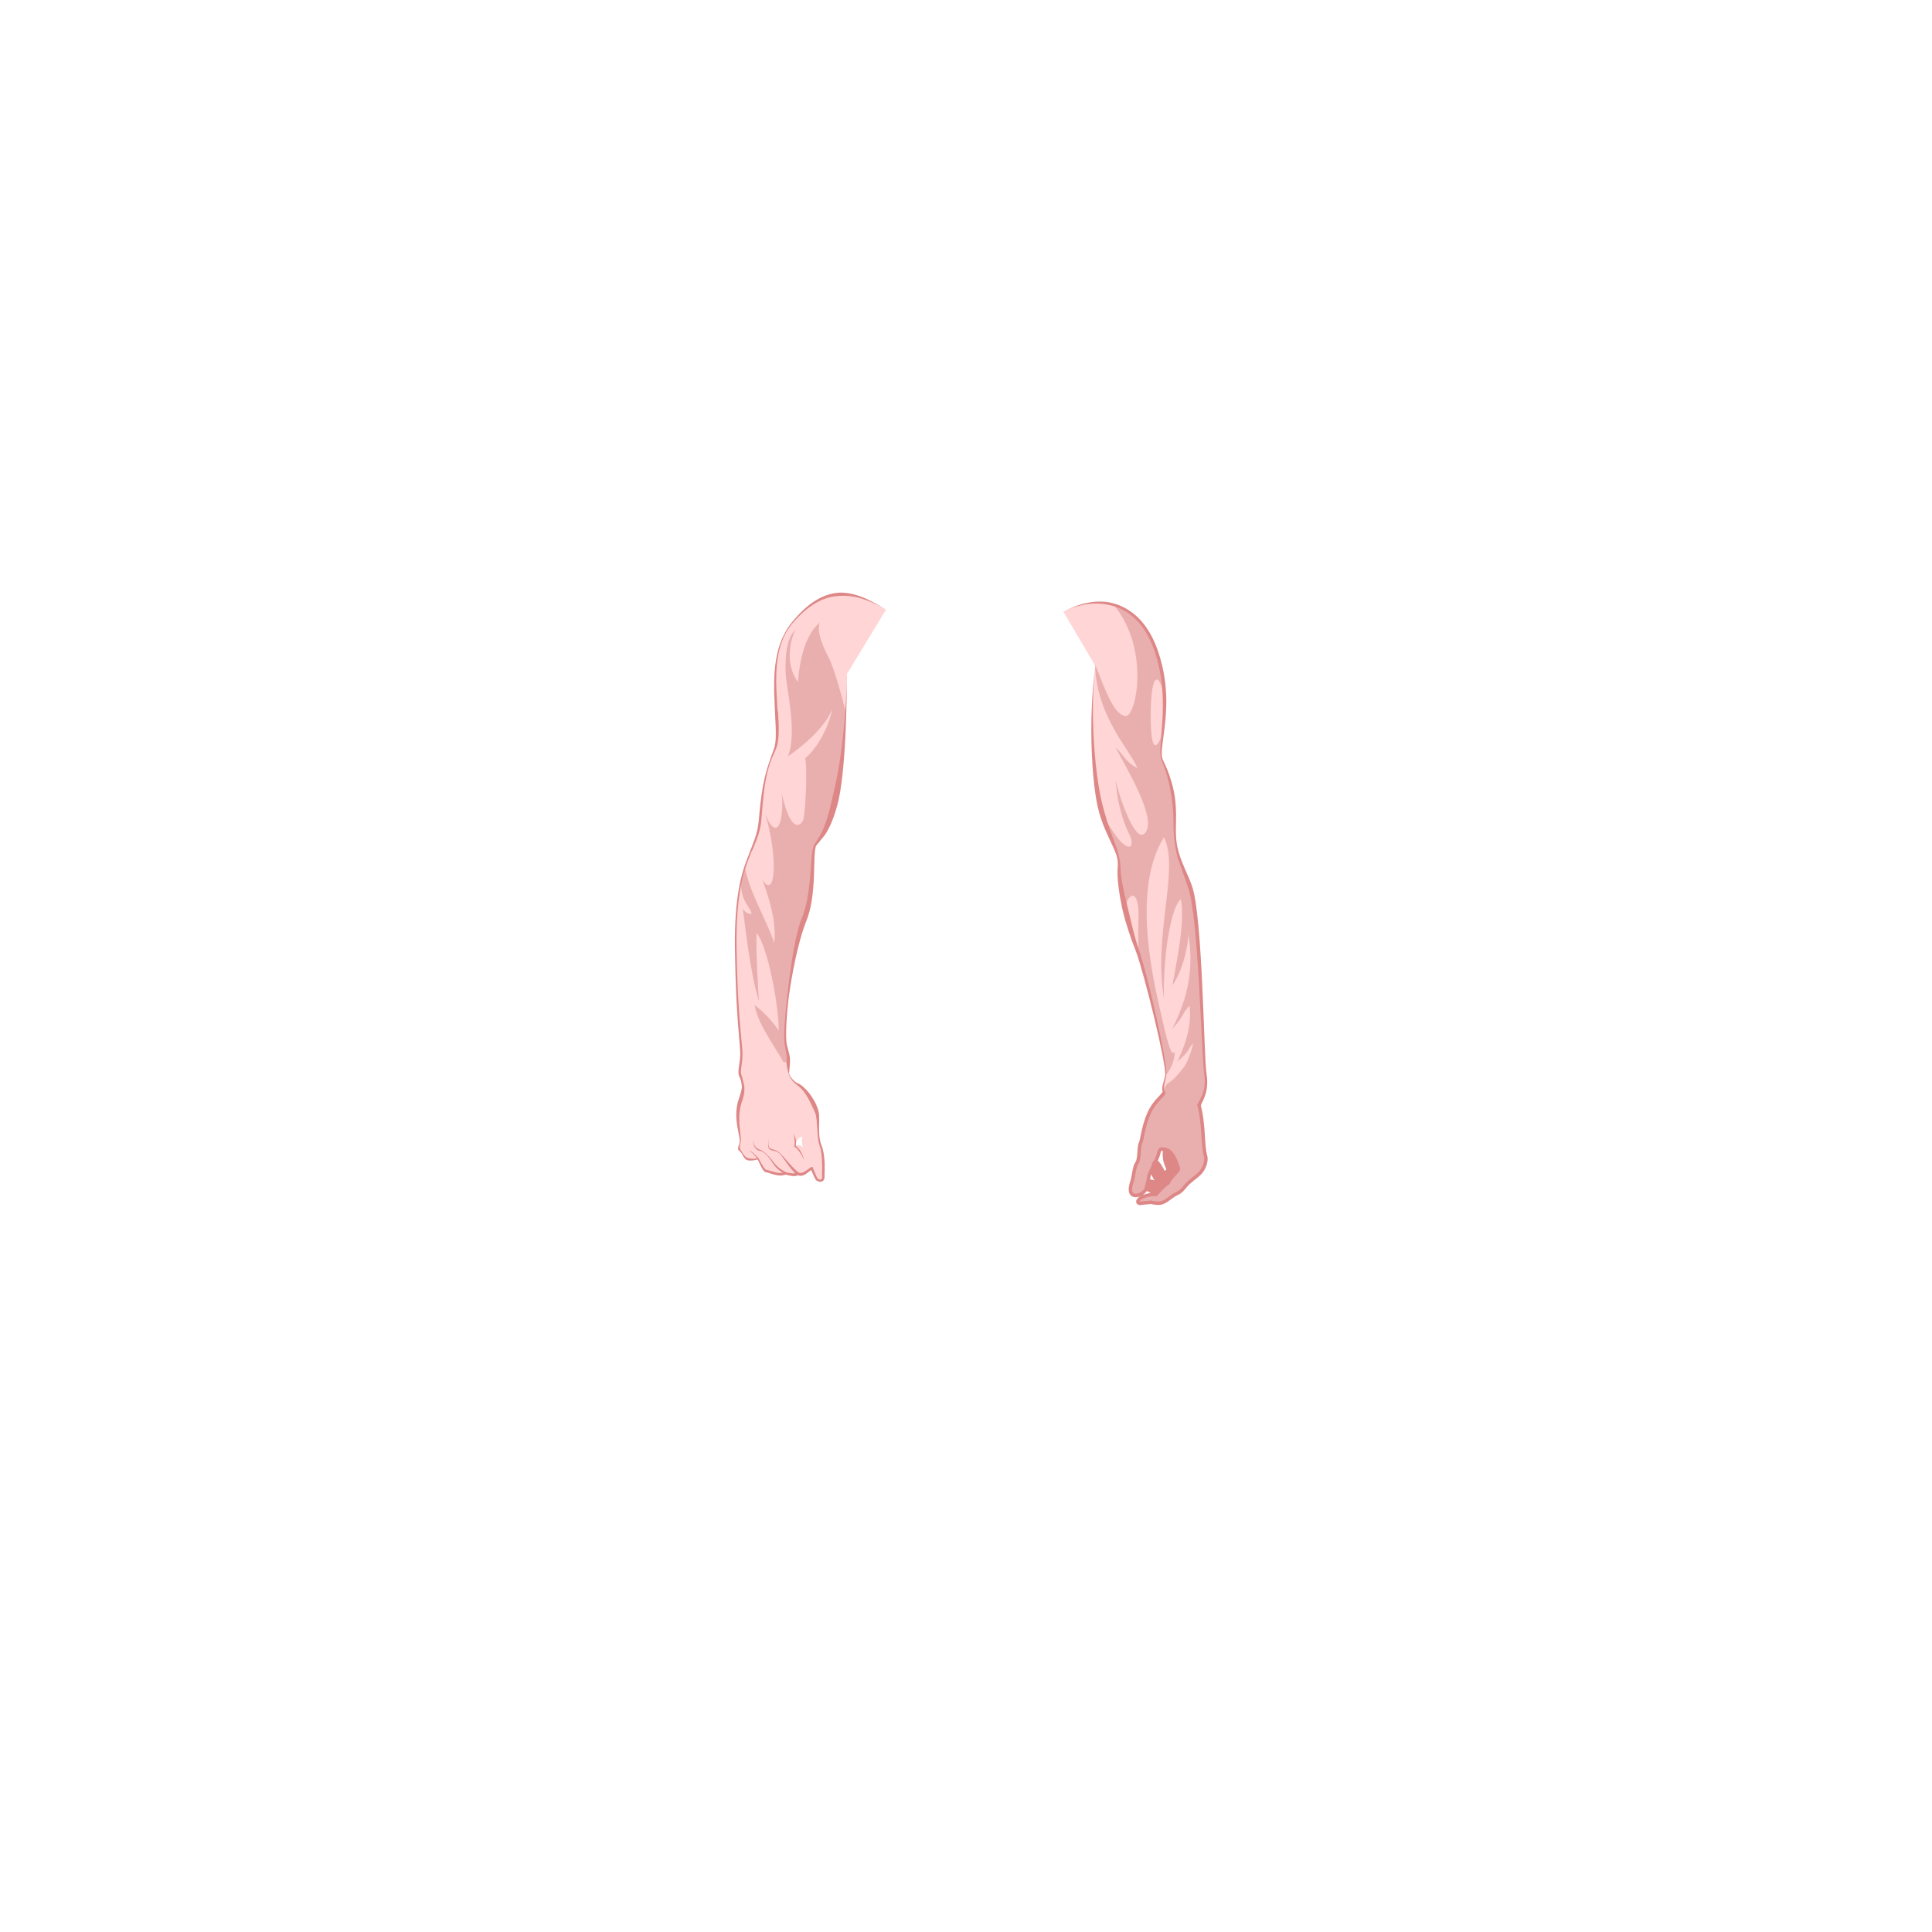
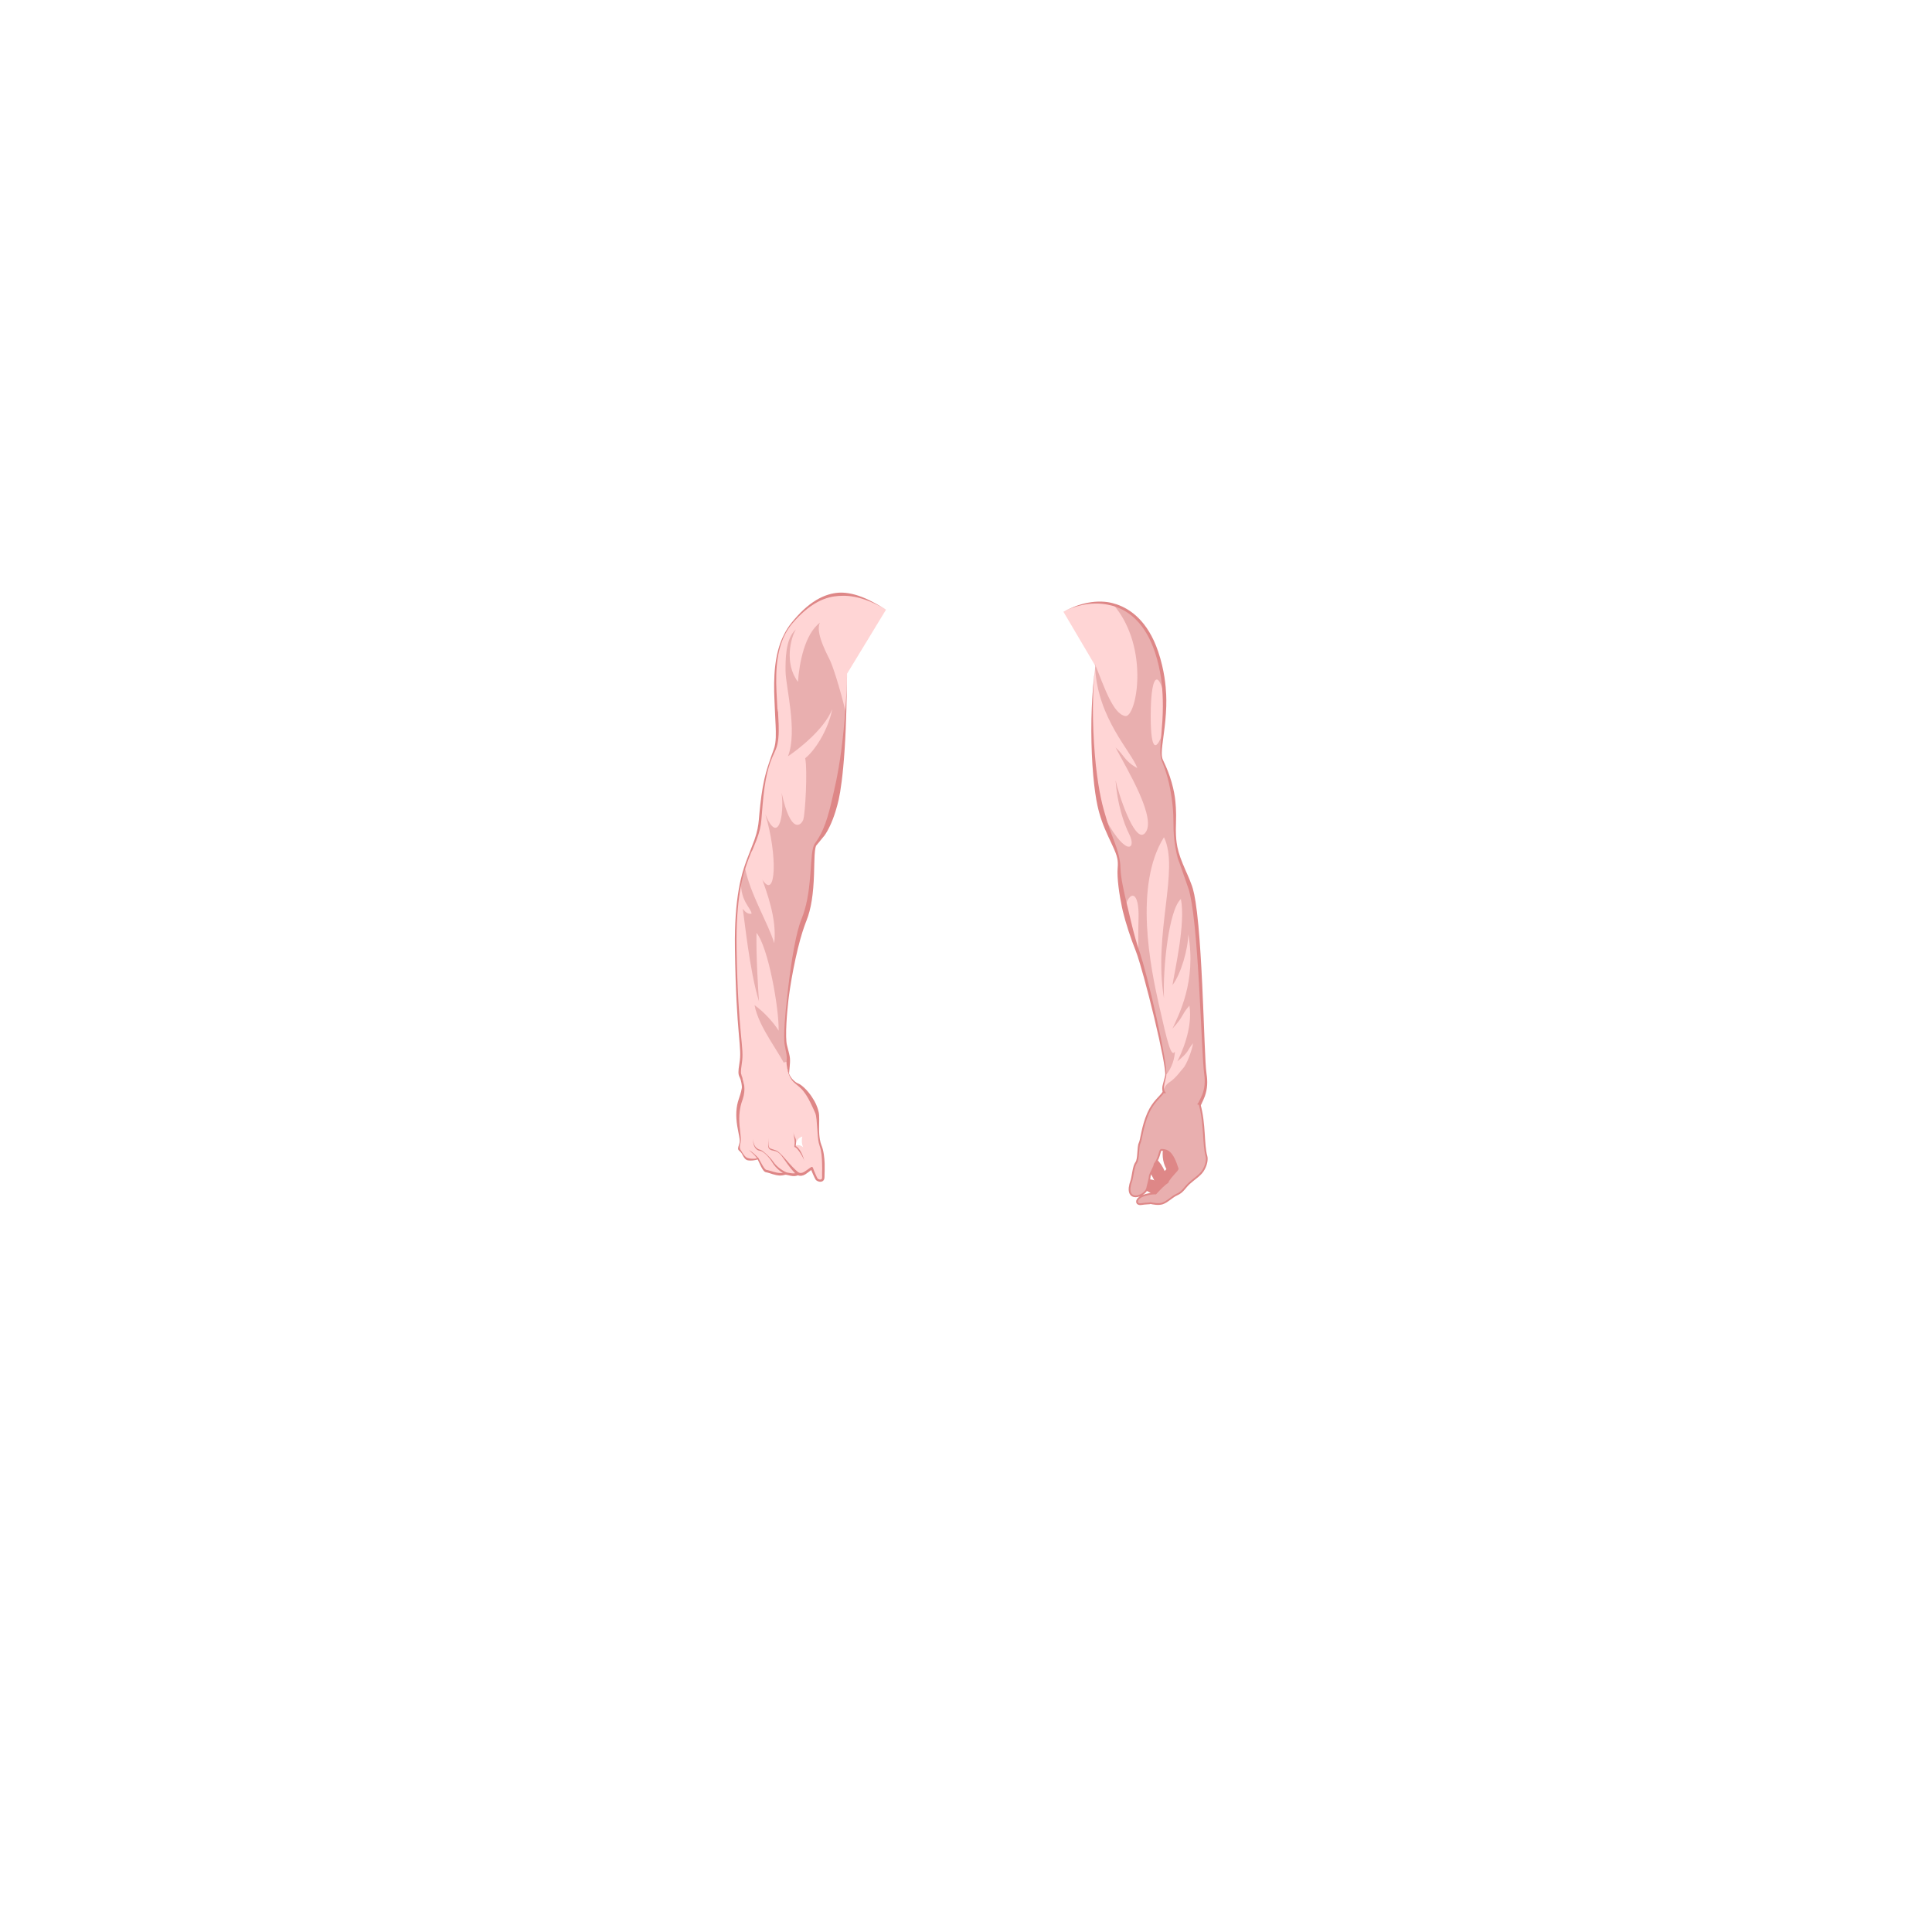
<svg xmlns="http://www.w3.org/2000/svg" id="body_athletic_1_of_2" width="560" height="560">
  <g id="g56620" style="display:none;enable-background:new">
    <g id="g55231" style="display:inline;enable-background:new">
      <path id="path55233" d="M267 137.3l-1-1.7c-.5-1-2-3.2-2.5-2.4-.4.7 0 1.8 0 2.6-.2.8 0 2 .2 3.3.8 3.8 1.5 5 2.4 6.4 1 1.4 2.3 2 3 1" style="stroke-dasharray: none; stroke-opacity: 1; stroke-miterlimit: 4; stroke-linejoin: round; stroke-linecap: round; stroke-width: 0.5; stroke: #8a5042; fill: #ad6452;" />
      <path id="path55235" d="M266.7 140c0 .8 0 1-.3 1-.2.4 0 1.5.2 1.8.3.4.2 1.2 0 1.2 0 0-.3 0-.3-.6 0-.8-1-.6-1.6-2.7-.3-1.7 0-2 .2-2s0-1.3-.3-1.6c0-.2-.4-.5-.6-.6v1.2c0 .4-.2 3.2.8 4.7 1 1.4 1.7 2.7 1.5 2.7-.2 0-1.5-2.2-2-3.4-.4-1.3-.8-3.2-1-4.5 0-1 .2-1.3.5-1.2.3 0 1 1.2 1.4 2 .3 1 .6 1 1 1.2.2 0 .4.4.3 1z" style="stroke: none; fill: #985848;" />
    </g>
    <g id="g55237" style="display:inline;enable-background:new">
      <path id="path55239" d="M298 136.3l1.7-2.4c.5-.8 1-2 1.8-1.6.5.5 0 2 0 2.7.2.8.2 1.8 0 3-.6 3.6-1.3 4.7-2 6.2-1 1.5-2 2-2.8 1" style="stroke-dashoffset: 0; stroke-dasharray: none; stroke-opacity: 1; stroke-miterlimit: 4; stroke-linejoin: round; stroke-linecap: round; stroke-width: 0.5; stroke: #8a5042; fill: #ad6452;" />
      <path id="path55241" d="M298.5 139.2c0 .7.2.8.4 1 0 .2 0 1.3-.3 1.7-.3.2-.2 1 0 1 0 0 .3 0 .3-.7s1.2-.6 1.5-2.7c.3-1.7 0-2-.3-2-.2 0 0-1.3 0-1.6l.7-.7v1c0 .5.2 3.3-.7 4.8-1 1.7-1.7 3-1.4 3 0 0 1.3-2 1.7-3.4.4-1.2.7-3 .7-4.4 0-1.2-.2-1.5-.5-1.3-.3 0-1 1-1.3 2-.3 1-.7 1-1 1.2-.2 0-.4.5-.3 1.2z" style="stroke: none; fill: #985848;" />
    </g>
  </g>
  <g id="arms">
    <g id="g116338" style="display:inline;enable-background:new" transform="translate(-245.563 -2413.784)">
      <path id="path3011-6-3" d="M502.38 2590.5c-9.88-6.05-18.147-7.057-27.22 3.83-9.075 10.89-2.22 30.047-5.042 36.7-2.823 6.655-3.428 10.688-4.235 20.367-.806 9.68-7.46 11.293-7.058 37.305.404 26.012 2.22 28.23 1.412 33.272-.807 5.04.403 2.42.807 7.057.403 4.64 12.3 1.01 12.703-4.032.404-5.04.605-3.83-.403-8.267-1.008-4.436 1.815-27.826 5.243-36.296 3.428-8.47 1.815-19.76 3.428-21.98 1.613-2.217 8.267-7.057 9.074-49.402" style="fill:#ffd5d5;stroke:none;stroke-width:1;stroke-linecap:round;stroke-linejoin:miter;stroke-miterlimit:4;stroke-dasharray:none;stroke-opacity:1" />
      <path style="fill:#e9afaf;stroke:none" d="M 237.654 180.475 C 233.239 183.869 231.707 192.056 231.287 197.641 C 227.231 192.207 229.252 184.724 230.707 182.428 C 227.565 185.153 227.691 191.58 227.691 194.4 C 227.691 198.962 231.256 211.796 228.404 219.211 C 231.397 217.214 238.954 211.367 241.236 205.52 C 240.095 211.51 236.255 217.511 233.395 219.779 C 234.109 223.342 233.394 236.034 232.824 237.604 C 232.254 239.172 229.259 242.167 226.549 229.762 C 227.404 236.606 225.551 245.017 221.844 236.035 C 225.408 247.869 224.981 261.13 220.988 254.998 C 222.128 258.421 225.264 266.265 224.41 273.395 C 222.779 267.824 217.405 259.149 215.912 251.436 C 215.507 252.701 215.124 254.12 214.775 255.721 C 214.663 261.254 217.739 263.273 217.852 264.838 C 216.995 264.98 216.281 264.695 215.283 263.412 C 215.711 265.693 217.28 281.663 219.99 290.219 C 219.704 286.226 219.134 276.528 219.277 270.398 C 222.699 274.532 225.836 292.357 225.693 298.773 C 224.552 296.777 221.415 293.212 218.707 291.359 C 220.019 298.185 226.276 305.246 228.264 310.33 C 228.6 306.53 228.709 307.032 227.781 302.947 C 226.773 298.511 229.595 275.119 233.023 266.65 C 236.451 258.18 234.837 246.89 236.451 244.672 C 237.909 242.667 243.472 238.421 245.127 206.381 C 243.375 199.137 241.36 192.886 240.381 190.977 C 238.751 187.799 236.472 182.919 237.654 180.475 z" transform="translate(245.563,2413.784)" id="path3010-9-1" />
    </g>
    <path id="path3013-4-9" d="M308.238 177.32c9.88-5.242 21.98-3.427 27.02 11.696 5.042 15.124 0 27.626 1.614 31.256 1.613 3.63 3.832 9.477 3.63 18.35-.202 8.872 1.613 9.477 4.436 18.35 2.823 8.872 3.63 49 4.436 54.242.807 5.243-1.21 7.663-2.42 10.284-1.21 2.622-8.267-1.21-9.275-3.83-1.01-2.623-.404-3.026.2-5.85.605-2.822-5.847-30.044-8.267-36.497-2.42-6.452-5.444-18.752-5.243-23.793.202-5.04-2.823-7.864-5.243-16.938-2.42-9.076-3.428-28.434-1.613-41.54" style="display:inline;fill:#ffd5d5;stroke:none;stroke-width:1;stroke-linecap:round;stroke-linejoin:miter;stroke-miterlimit:4;stroke-dasharray:none;stroke-opacity:1;enable-background:new" />
    <path id="left-arm" d="M322.73 175.27c10.735 12.585 6.623 32.923 3.4 32.28-3.51-.704-5.94-8.07-8.75-15.095.004.134.014.265.018.4l.116.194c-.03.21-.05.434-.078.647.846 14.738 10.518 24.162 12.226 28.946-3.863-2.108-3.854-3.862-6.312-5.97 3.468 6.546 12.35 21.13 8.406 24.938-2.947 2.846-7.704-11.955-8.406-15.467.462 6.644 2.334 12.458 3.937 15.593 2.4 4.695-1.233 7.044-7.95-6.435 2.382 8.477 5.23 11.33 5.034 16.227-.102 2.57.636 7.024 1.702 11.63 1.117-4.894 4.252-5.517 3.934 3.392-.087 2.446-.107 5.9-.014 9.866 2.606 7.807 8.275 31.916 7.897 35.217 1.903-2.04 2.647-5.264 2.647-6.803-1.054 1.756-2.104-2.456-4.562-13.344-2.46-10.887-7.374-34.764 1.406-48.812 4.567 9.483-3.16 27.722 0 46.687-.35-8.78 1.395-25.62 4.907-28.78 1.405 7.024-1.735 20.372-2.437 24.938 2.458-3.16 4.562-10.536 4.562-14.75 2.46 13.697-2.806 23.51-4.562 27.375 3.512-3.864 2.447-3.847 4.906-6.657 1.054 6.673-2.446 14.05-3.5 16.157 3.512-2.81 2.806-3.174 4.562-5.282-.35 2.46-2.05 6.425-2.79 7.165-.74.74-2.055 2.878-4.204 4.283-1.002.655-1.373 1.61-1.578 2.438.084.406.216.854.434 1.42 1.008 2.622 8.065 6.453 9.275 3.832 1.21-2.62 3.227-5.04 2.42-10.283-.807-5.243-1.614-45.372-4.437-54.244-2.824-8.872-4.638-9.477-4.436-18.35.202-8.87-2.016-14.72-3.63-18.35-.622-1.4-.254-4.144.144-7.83-1.648 4.8-3.48 6.084-3.48-4.89 0-7.2.773-10.64 1.782-10.595.692.03 1.49 1.737 2.205 4.932-.14-3.934-.733-8.28-2.263-12.87-2.663-7.99-7.295-12.262-12.53-13.746z" style="display:inline;fill:#e9afaf;stroke:none;stroke-linecap:round;enable-background:new" />
    <path id="right-arm" d="M256.82 176.716c-1.595-.976-4.122-2.57-6.953-3.667-2.91-1.13-5.2-1.354-6.764-1.255-.075.005-.153.01-.235.018-1.5.125-3.71.587-6.264 2.116-2.606 1.56-4.955 3.85-7.122 6.522-.95 1.17-1.597 2.275-2.024 3.077-.842 1.582-1.78 3.806-2.387 7.015-.603 3.19-.734 6.556-.673 9.95.038 2.09.415 9.65.4 9.32l.02.437c.085 2.042.204 4.997-.515 6.887-.724 1.892-1.066 3.007-1.382 3.94-.563 1.662-1.257 3.82-1.835 7.106-.542 3.08-.92 6.884-1.13 9.397l-.007.08c-.145 1.657-.428 3.36-1.258 5.74-.155.442-2.304 6-2.185 5.682-.113.3-.234.632-.36.988-1.098 3.11-3.338 9.838-3.125 24.85.182 12.774.7 19.822 1.107 24.522.418 4.818.6 6.31.204 8.69-.236 1.43-.294 2.157-.29 2.636 0 .187.01.336.026.46.035.285.1.52.218.794.11.252.273.54.412.994.13.424.273 1.088.366 2.265.112 1.39 1.107 2.167 2.43 2.438 1.295.267 2.924.07 4.482-.407 1.67-.51 3.246-1.332 4.43-2.305 1.39-1.14 2.19-2.433 2.3-3.752.074-.884.153-1.692.186-2.05.07-.737.14-1.65.086-2.366-.07-.935-.328-1.734-.883-3.964-.135-.535-.21-1.38-.23-2.42-.026-1.137.01-2.474.085-3.846.13-2.434.37-4.912.585-6.786.1-.864.26-2.056.48-3.476.53-3.418 1.31-7.562 2.252-11.405.973-3.964 1.75-6.14 2.275-7.53.06-.156.12-.316.186-.48 1.42-3.55 2.034-7.84 2.222-13.588.076-2.332.075-3.91.166-5.46.113-1.934.337-2.684.59-3.032l.01-.013c-1.453 1.98 2.64-3.18 2.214-2.572 1.133-1.62 2.244-3.89 3.225-7 .404-1.28.725-2.518.956-3.54.506-2.242 1.204-6.88 1.693-14.24.55-8.28.594-15.445.723-22.22-.116 6.13-.66 14.578-1.665 22.125-.986 7.41-2.077 11.616-2.597 13.92-.23 1.012-.498 2.185-.833 3.454-.81 3.07-1.63 5.242-2.484 6.907-.736 1.44-1.666 2.707-1.733 2.8l-.01.014c-.366.5-.66 1.383-.88 3.328-.174 1.534-.26 3.206-.433 5.472-.444 5.8-1.172 9.673-2.567 13.078-.072.174-.14.346-.2.512-.525 1.387-1.22 3.873-1.963 7.827-.742 3.96-1.292 8.092-1.694 11.57-.17 1.473-.288 2.59-.392 3.496-.215 1.882-.474 4.362-.635 6.81-.092 1.377-.15 2.726-.148 3.884.002 1.042.052 1.944.178 2.553.472 2.296.6 3.032.58 3.85-.016.56-.144 1.54-.21 2.24-.038.407-.103 1.126-.174 2.066-.07.948-.647 2.016-1.898 3.066-1.064.89-2.515 1.67-4.076 2.167-1.47.468-2.93.644-4.026.437-1.066-.202-1.68-.732-1.766-1.633-.116-1.22-.286-1.944-.453-2.435-.17-.5-.408-.905-.483-1.06-.096-.2-.145-.364-.17-.576-.013-.095-.023-.217-.026-.378-.008-.416.03-1.1.25-2.518.385-2.497.155-4.062-.3-8.853-.444-4.674-.998-11.72-1.212-24.476-.252-14.952 1.943-21.63 3.025-24.706.125-.352.245-.68.357-.98 1.715-4.568.258-.286 2.34-5.628.922-2.366 1.305-4.185 1.453-5.873l.007-.083c.207-2.508.476-6.315.906-9.376.455-3.235 1.06-5.473 1.61-7.093.276-.813.804-2.107 1.605-3.82.924-1.986.95-5.113.89-7.134-.004-.157-.01-.305-.015-.443-.46-10.952.01 4.008-.617-9.303-.158-3.364-.13-6.7.38-9.864.512-3.174 1.392-5.415 2.22-6.97.422-.795 1.08-1.87 2.045-2.997 2.23-2.603 4.64-4.745 7.225-6.13 2.517-1.347 4.617-1.662 6.007-1.766l.22-.015c1.48-.094 3.59-.118 6.553.76 2.834.842 5.53 2.26 7.104 3.224z" style="display:inline;fill:#de8787;fill-opacity:1;enable-background:new;" />
    <path id="path3013-4-9-1" d="M308.238 177.32c1.51-.8 3.906-1.99 6.947-2.59 3.063-.605 5.54-.35 7.13.045.4.1.864.23 1.37.402 3.953 1.352 9.027 4.836 12.02 13.69 1.84 5.435 2.21 10.1 2.32 12.46.094 2.04.046 4.562-.255 7.66-.26 2.66-.663 5.265-.862 7.02-.203 1.792-.2 2.722-.1 3.352.042.263.115.563.243.832.49 1.03 1.29 2.715 2.02 4.864.773 2.27 1.235 4.382 1.47 5.995.21 1.448.46 4.11.324 7.58-.107 2.706.04 4.514.18 5.538.234 1.746.718 3.597 1.724 6.047 1.276 3.11 1.728 3.785 2.73 6.56.1.28.188.565.264.836.498 1.77 1.058 4.87 1.602 10.752.453 4.897.808 10.763 1.106 17.034.282 5.918.522 12.465.678 16.35.107 2.657.19 4.525.272 5.972.05.89.094 1.536.134 2.023.043.527.096 1.053.155 1.423.377 2.36.27 4.428-.458 6.524-.418 1.206-1.795 3.924-1.84 4.022l-.02.042c-.355.725-1.104 1.16-2.273 1.102-.866-.043-1.93-.358-3.065-.91-.98-.477-2-1.125-2.86-1.856-.846-.72-1.55-1.532-1.828-2.3-.5-1.408-.554-2.207-.42-3 .004-.025.756-2.906.776-3.003.005-.023.01-.048.014-.076.02-.138.028-.353.01-.688-.016-.32-.056-.743-.13-1.295-.123-.935-.334-2.2-.653-3.854-.562-2.907-1.402-6.71-2.4-10.87-1.023-4.27-2.068-8.305-2.96-11.545-.918-3.326-1.543-5.34-1.94-6.56-.138-.426-.32-.943-.508-1.405-1.336-3.288-2.89-8.015-3.686-11.348-.074-.31-.156-.67-.242-1.072-.785-3.66-1.527-8.66-1.263-11.562.11-1.148.016-2.05-.097-2.623-.203-1.028-.63-2.155-1.566-4.137-1.55-3.288-2.72-5.75-3.687-9.192-.066-.234-.135-.493-.208-.777-.41-1.593-.87-3.99-1.26-7.41s-.672-7.53-.776-12.023c-.108-4.715-.008-9.234.244-13.266.252-4.037.616-6.978.9-9.03-.28 2.022-.563 5.035-.675 9.04-.114 4.02-.04 8.552.254 13.226.604 9.577 1.84 15.776 2.754 19.08l.21.756c1.168 4.15 1.558 5.033 3.104 9.238.8 2.18 1.06 3.21 1.29 4.382.12.594.31 1.542.323 2.77.04 2.828 1.115 7.493 2.014 11.174l.254 1.053c.88 3.685 1.757 7.69 3.026 11.38.17.488.343 1.033.482 1.46.396 1.22 1.006 3.302 1.866 6.63.84 3.246 1.83 7.343 2.78 11.618.93 4.188 1.7 8 2.206 10.934.288 1.666.472 2.942.575 3.89.06.562.09.994.1 1.326.01.346-.002.582-.025.747-.005.034-.01.066-.018.098-.163.77-.58 2.376-.634 2.995-.06.698.045 1.39.587 2.7.247.588.868 1.28 1.703 1.945.825.656 1.8 1.24 2.734 1.66 1.09.492 2.033.727 2.727.74.875.02 1.195-.302 1.333-.585l.01-.02c-.043.092 1.64-3.108 1.948-3.895.747-1.905.93-3.858.594-6.127-.06-.396-.11-.943-.154-1.47-.04-.493-.09-1.143-.148-2.037-.096-1.467-.2-3.31-.336-5.98-.192-3.756-.514-10.558-.847-16.336-.363-6.27-.773-12.1-1.276-16.976-.605-5.855-1.196-8.872-1.664-10.534-.07-.254-.15-.515-.237-.766 5.333 15.564-7.543-21.754-2.407-6.658-.895-2.633-1.23-4.418-1.48-6.268-.144-1.06-.37-2.862-.353-5.63.02-3.455-.334-5.98-.544-7.424-.238-1.647-.56-3.585-1.207-5.922-.592-2.132-1.267-3.88-1.697-4.915-.132-.317-.203-.655-.247-.933-.11-.69-.17-1.616-.057-3.456.06-1.02.43-5.16.542-7.04.187-3.15.157-5.47.06-7.546-.105-2.308-.43-6.88-2.18-12.21-2.825-8.6-7.642-11.978-11.37-13.28-.483-.167-.924-.293-1.306-.387-1.528-.38-3.83-.802-6.89-.4-2.998.39-5.515 1.432-7.008 2.224z" style="display:inline;fill:#de8787;fill-opacity:1;enable-background:new;" />
    <g id="left-hand" transform="translate(-494.462 -2474.985)" style="display:inline;fill:#803300;stroke:#782121;stroke-linecap:round;enable-background:new">
      <path id="path3420-7" d="M831.85 2807.472c-.352 2.81-.09 4.83 1.492 7.2 3.336-2.107 7.2-5.18-1.493-7.2z" style="fill:#de8787;stroke:#de8787;stroke-width:0.5;stroke-linecap:round;stroke-linejoin:round;stroke-miterlimit:4;stroke-dasharray:none;stroke-opacity:1" />
      <path id="path3418-2" d="M835.332 2810.034c-.373.994-.994 2.36-.62 2.856-.87-.124-2.112 1.242-2.733 1.987-.746-1.738-1.49-2.856-2.484-3.725-.994-.87-3.6-.124-1.366 3.725 2.235 3.85 1.738 4.843 2.98 5.215 1.242.373 7.326-4.843 6.705-6.084-.62-1.242-2.483-3.974-2.483-3.974z" style="fill:#de8787;stroke:#de8787;stroke-width:0.5;stroke-linecap:round;stroke-linejoin:round;stroke-miterlimit:4;stroke-dasharray:none;stroke-opacity:1" />
      <path id="path3416-8" d="M831.73 2819.347c-2.11-2.483-4.594-2.608-5.96-1.987-1.365.62-.993 1.987.497 2.36 1.49.372 2.732 1.49 3.725 2.607 2.608.373 1.74-2.98 1.74-2.98z" style="fill:#de8787;stroke:#de8787;stroke-width:0.5;stroke-linecap:round;stroke-linejoin:round;stroke-miterlimit:4;stroke-dasharray:none;stroke-opacity:1" />
      <path id="path21924-9-4" d="M841.966 2795.245c1.545 5.6.982 11.605 1.954 14.93.245.84-.015 2.554-1.033 4.08-.864 1.296-2.458 2.234-3.89 3.538-1.307 1.19-1.826 2.468-3.43 3.172-1.626.715-2.703 2.083-4.228 2.604-1.032.35-2.608.066-3.402-.12-.376.188-1.35.068-2.626.305-1.278.237-1.37-.72-.34-1.47s3.527-1.21 4.56-1.09c1.262-1.388 2.545-2.736 3.57-3.347.415-1.394 3.145-3.575 2.968-4.14-1.612-5.15-3.124-5.566-4.745-5.692-1.27-.1-.592 1.93-2.443 4.307.018.742-.84 1.845-1.405 3.46 0 .863-.518 2.4-.755 3.574-.424 2.107-6.43 4.367-4.044-2.222.42-1.484.567-4.068 1.345-5.076.78-1.01.47-4.63.994-5.64.523-1.013.755-4.756 2.458-8.643 1.46-3.334 3.568-4.724 4.35-5.987" style="display:inline;overflow:visible;visibility:visible;fill:#e9afaf;stroke:#de8787;stroke-width:1;stroke-linecap:round;stroke-linejoin:miter;stroke-miterlimit:4;stroke-dasharray:none;stroke-dashoffset:0;stroke-opacity:1;marker:none;enable-background:accumulate" />
+       <path id="left-hand_shadow" d="M841.966 2795.245c1.545 5.6.982 11.605 1.954 14.93.245.84-.015 2.554-1.033 4.08-.864 1.296-2.458 2.234-3.89 3.538-1.307 1.19-1.826 2.468-3.43 3.172-1.626.715-2.703 2.083-4.228 2.604-1.032.35-2.608.066-3.402-.12-.376.188-1.35.068-2.626.305-1.278.237-1.37-.72-.34-1.47s3.527-1.21 4.56-1.09c1.262-1.388 2.545-2.736 3.57-3.347.415-1.394 3.145-3.575 2.968-4.14-1.612-5.15-3.124-5.566-4.745-5.692-1.27-.1-.592 1.93-2.443 4.307.018.742-.84 1.845-1.405 3.46 0 .863-.518 2.4-.755 3.574-.424 2.107-6.43 4.367-4.044-2.222.42-1.484.567-4.068 1.345-5.076.78-1.01.47-4.63.994-5.64.523-1.013.755-4.756 2.458-8.643 1.46-3.334 3.568-4.724 4.35-5.987" style="display:inline;overflow:visible;visibility:visible;fill:#e9afaf;stroke:none;stroke-linecap:round;stroke-linejoin:miter;stroke-miterlimit:4;stroke-dasharray:none;stroke-dashoffset:0;stroke-opacity:1;marker:none;enable-background:accumulate" />
    </g>
    <g id="right-hand" style="display:inline;enable-background:new" transform="translate(-245.563 -1)">
      <g id="g30623-3" transform="translate(-248.9 -2473.985)" style="display:inline;fill:#f4d7d7;stroke:#782121;stroke-linecap:round;enable-background:new">
        <path id="path21926-1-8" d="M709.39 2786.632c.32 1.74 1.014 3.474-.26 7.067-1.982 5.583.352 10.612-.188 12.593-.54 1.98-.228 1.78.312 2.5s.995 1.856 1.844 2.156c.72.254 2.455.21 3.062-.157.66 1.246 1.63 3.51 2.344 3.625 1.55.25 3.418 1.394 5.5.75.906-.074 2.45.75 3.71.03 1.475.686 2.475-.583 4.04-1.624.23.676 1.15 2.79 1.375 3.125.38.568 1.968.954 1.968-.47 0-1.8.29-6.42-.78-9.156-1.048-2.672-.492-7.73-1.033-9.53-.54-1.802-2.03-5.016-4.125-7.095-1.946-1.934-4.11-1.58-4.78-7.688m4.624 21.656c-.142.713-.29 1.984.28 3.125-.854-.713-1.438-.705-2.436-.563.713-1.71 1.016-2.134 2.156-2.562z" style="display:inline;overflow:visible;visibility:visible;fill:#ffd5d5;stroke:none;stroke-width:1;stroke-linecap:round;stroke-linejoin:round;stroke-miterlimit:4;stroke-dasharray:none;stroke-dashoffset:0;stroke-opacity:1;marker:none;enable-background:accumulate" />
-         <path id="path3408-4" d="M725.765 2815.25l.26-.31c-1.444-1.213-2.134-1.973-3.808-3.902-.865-.996-1.207-1.34-1.66-1.77-.255-.24-.682-.644-1.208-.847-.412-.158-1.032-.354-1.087-.37-.02-.01-.043-.013-.066-.02-.215-.063-.49-.138-.667-.323-.187-.194-.306-.527-.33-1.133-.023-.577.047-1.323.12-1.88-.073.556-.18 1.298-.206 1.88-.027.592.025.997.216 1.288.2.302.534.443.757.517.024.01.048.015.07.02.547.167.223.02 1.11.267.49.135.925.475 1.18.716.375.355.782.888 1.478 1.883 1.29 1.844 2.287 3.207 3.58 4.293l.26-.31z" style="fill:#de8787;fill-opacity:1;stroke:none;stroke-width:0.5;stroke-linecap:round;stroke-linejoin:round;stroke-miterlimit:4;stroke-dasharray:none;stroke-opacity:1" />
-         <path id="path3410-96" d="M722.468 2815.2l.136-.302c-.762-.343-2.747-1.303-4.062-3.246-.504-.73-1.28-1.526-1.84-2.04-.203-.185-.376-.335-.517-.453-.12-.103-.294-.254-.49-.405-.292-.228-.586-.418-.83-.48-.253-.062-.432-.146-.547-.2-.246-.117-.623-.318-.956-.797-.484-.695-.635-1.644-.635-2.335 0 .687.028 1.642.452 2.446.295.562.694.86.99 1 .134.063.353.14.64.176.188.013.466.135.782.336.2.128.383.267.5.366.14.116.308.27.5.458.532.528 1.258 1.365 1.673 2.1 1.23 2.108 3.24 3.3 4.067 3.674l.136-.3z" style="fill:#de8787;fill-opacity:1;stroke:none;stroke-width:0.5;stroke-linecap:round;stroke-linejoin:round;stroke-miterlimit:4;stroke-dasharray:none;stroke-opacity:1" />
-         <path id="path3412-3" d="M714.168 2810.803c-.003 0 .126-.125.123-.13-.284-.354-.592-.608-.84-.866-.36-.37-.72-.64-1.07-.924-.268-.214-.592-.36-.895-.587.305.228.533.496.797.708.35.28.655.597 1.004.96.245.254.452.585.73.93.002 0 .15-.095.152-.09z" style="fill:#de8787;fill-opacity:1;stroke:none;stroke-width:0.5;stroke-linecap:round;stroke-linejoin:round;stroke-miterlimit:4;stroke-dasharray:none;stroke-opacity:1" />
-         <path id="path3414-3" d="M724.4 2803.08c.264 2.117.017.045.32 1.97.04.248.046.383.063.558.038.374.04.873-.078 1.666a.193.193 0 0 0 .144.216c.13.033.36.142.7.512.19.207.352.43.45.572.092.13.2.278.353.505.638.946 1.143 1.962 1.275 2.444-.154-.564-.395-1.495-.992-2.615-.126-.238-.24-.424-.327-.55-.104-.148-.276-.386-.48-.613-.282-.31-.52-.484-.72-.573.102-.72.13-1.213.09-1.61-.016-.17-.068-.374-.16-.604-.103-.255-.256-.533-.38-.855-.133-.346-.22-.71-.26-1.025z" style="fill:#de8787;fill-opacity:1;stroke:none;stroke-width:0.5;stroke-linecap:round;stroke-linejoin:round;stroke-miterlimit:4;stroke-dasharray:none;stroke-opacity:1" />
+         <path id="path3408-4" d="M725.765 2815.25l.26-.31c-1.444-1.213-2.134-1.973-3.808-3.902-.865-.996-1.207-1.34-1.66-1.77-.255-.24-.682-.644-1.208-.847-.412-.158-1.032-.354-1.087-.37-.02-.01-.043-.013-.066-.02-.215-.063-.49-.138-.667-.323-.187-.194-.306-.527-.33-1.133-.023-.577.047-1.323.12-1.88-.073.556-.18 1.298-.206 1.88-.027.592.025.997.216 1.288.2.302.534.443.757.517.024.01.048.015.07.02.547.167.223.02 1.11.267.49.135.925.475 1.18.716.375.355.782.888 1.478 1.883 1.29 1.844 2.287 3.207 3.58 4.293l.26-.31z" style="fill:#de8787;fill-opacity:1;stroke:none;stroke-linecap:round;stroke-linejoin:round;stroke-miterlimit:4;stroke-dasharray:none;stroke-opacity:1" />
+         <path id="path3410-96" d="M722.468 2815.2l.136-.302c-.762-.343-2.747-1.303-4.062-3.246-.504-.73-1.28-1.526-1.84-2.04-.203-.185-.376-.335-.517-.453-.12-.103-.294-.254-.49-.405-.292-.228-.586-.418-.83-.48-.253-.062-.432-.146-.547-.2-.246-.117-.623-.318-.956-.797-.484-.695-.635-1.644-.635-2.335 0 .687.028 1.642.452 2.446.295.562.694.86.99 1 .134.063.353.14.64.176.188.013.466.135.782.336.2.128.383.267.5.366.14.116.308.27.5.458.532.528 1.258 1.365 1.673 2.1 1.23 2.108 3.24 3.3 4.067 3.674l.136-.3z" style="fill:#de8787;fill-opacity:1;stroke:none;stroke-linecap:round;stroke-linejoin:round;stroke-miterlimit:4;stroke-dasharray:none;stroke-opacity:1" />
+         <path id="path3412-3" d="M714.168 2810.803c-.003 0 .126-.125.123-.13-.284-.354-.592-.608-.84-.866-.36-.37-.72-.64-1.07-.924-.268-.214-.592-.36-.895-.587.305.228.533.496.797.708.35.28.655.597 1.004.96.245.254.452.585.73.93.002 0 .15-.095.152-.09z" style="fill:#de8787;fill-opacity:1;stroke:none;stroke-linecap:round;stroke-linejoin:round;stroke-miterlimit:4;stroke-dasharray:none;stroke-opacity:1" />
+         <path id="path3414-3" d="M724.4 2803.08c.264 2.117.017.045.32 1.97.04.248.046.383.063.558.038.374.04.873-.078 1.666a.193.193 0 0 0 .144.216c.13.033.36.142.7.512.19.207.352.43.45.572.092.13.2.278.353.505.638.946 1.143 1.962 1.275 2.444-.154-.564-.395-1.495-.992-2.615-.126-.238-.24-.424-.327-.55-.104-.148-.276-.386-.48-.613-.282-.31-.52-.484-.72-.573.102-.72.13-1.213.09-1.61-.016-.17-.068-.374-.16-.604-.103-.255-.256-.533-.38-.855-.133-.346-.22-.71-.26-1.025z" style="fill:#de8787;fill-opacity:1;stroke:none;stroke-linecap:round;stroke-linejoin:round;stroke-miterlimit:4;stroke-dasharray:none;stroke-opacity:1" />
      </g>
      <path id="path21926-1-8-38" d="M460.49 312.646c.07.377.245 1.668.188 2.766-.074 1.43-.452 2.582-.873 3.84l-.094.278c-.82 2.37-.926 4.904-.45 7.872.164 1.025.43 2.264.547 2.916.19 1.048.203 1.586.108 1.955l-.02.077c-.17.625-.15.42-.32 1.063-.088.335-.103.542-.068.677l.005.017c.045.16.144.295.31.44.13.115.25.2.398.36.14.153.267.324.332.428.16.252.2.383.45.82.326.564.666.944 1.092 1.104l.052.018c.283.09.865.152 1.636.08.644-.058 1.04-.176 1.292-.264.03-.01.06-.022.094-.035.218.46.833 1.773 1.01 2.115.205.393.41.745.612 1.013.227.302.475.53.76.584.173.032.34.073.472.107.552.138.612.19 1.56.478.773.234 1.32.338 1.81.374.555.04 1.127-.038 1.717-.207l.054-.016c.388-.022.588.107 1.603.298.787.148 1.46.137 2.06-.135.033.013.065.024.094.034.585.195 1.247.176 2.076-.318.44-.265 1.15-.842 1.7-1.254.058.142.116.28.16.384.082.2.217.52.383.893.133.303.283.63.416.907.125.26.226.457.306.573.31.454.928.612 1.207.64.055.006.12.01.195.01.212-.004.545-.053.812-.312.23-.222.36-.552.367-.985.022-1.74.09-2.206.046-3.896l-.012-.345c-.052-1.216-.23-3.408-.9-5.018-.432-1.028-.585-2.42-.642-3.155-.036-.47-.053-1.072-.05-1.844.006-1.54.116-3.58-.107-4.578-.183-.858-.52-1.786-.795-2.377-.442-.947-1.695-3.2-3.54-4.854-1.83-1.63-1.464-.642-3.034-2.107-1.198-1.12-1.775-2.977-2.03-5.297.253 2.303.676 4.197 1.793 5.522.716.85 1.956 1.61 2.705 2.45 1.54 1.71 2.535 3.936 2.95 4.826.308.66.624 1.28.965 2.132.33.783.43 2.658.544 4.3.068.987.087 1.173.14 1.862.055.718.166 2.195.58 3.323.56 1.538.65 3.622.685 4.84.004.123.006.24.01.338.077 2.994-.036.78.002 3.877.006.296-.07.445-.14.522-.092.1-.227.14-.364.144-.043.003-.083 0-.118-.003-.208-.02-.59-.147-.734-.373-.035-.057-.127-.234-.25-.496-.125-.27-.267-.59-.398-.893-.163-.378-.288-.678-.372-.883-.092-.223-.227-.572-.29-.786a.34.354 64.933 0 0-.527-.18c-.75.487-1.47 1.092-2.054 1.412-.657.36-1.066.32-1.418.202-.055-.018-.12-.043-.197-.077a.43.405 40.936 0 0-.384.016c-.417.246-.922.33-1.72.222-.956-.13-1.255-.266-1.808-.22a.363.267 25.435 0 0-.07.015c-.028.01-.055.017-.08.024-.508.146-1.003.138-1.48.103-.43-.032-.914-.113-1.66-.327-1.028-.296-.908-.294-1.594-.467-.143-.038-.33-.08-.534-.107-.025.008-.156-.035-.39-.296-.19-.212-.398-.515-.623-.884-.342-.562-1.083-1.957-1.217-2.195a.195.18 58.166 0 0-.267-.074c-.063.043-.14.078-.21.103-.195.068-.603.14-1.19.132-.76-.01-1.212-.133-1.425-.2-.01-.005-.023-.008-.034-.012-.273-.086-.568-.244-.984-.736-.22-.262-.458-.6-.545-.737-.115-.183-.12-.22-.285-.49-.104-.168-.25-.374-.306-.468-.088-.147-.093-.22-.108-.283l-.002-.008c-.014-.053-.08-.165-.078-.474 0-.308.07-.747.153-1.054.006-.024.012-.05.02-.076.122-.428.162-.992.065-2.082-.034-.388-.243-2.216-.303-2.94-.247-2.974.015-5.22.816-7.423.04-.106.074-.205.105-.296.427-1.274.614-2.78.376-4.22.12.732-1.017-4.238-.74-2.734z" style="display:inline;overflow:visible;visibility:visible;fill:#de8787;fill-opacity:1;marker:none;enable-background:accumulate" />
    </g>
  </g>
</svg>
